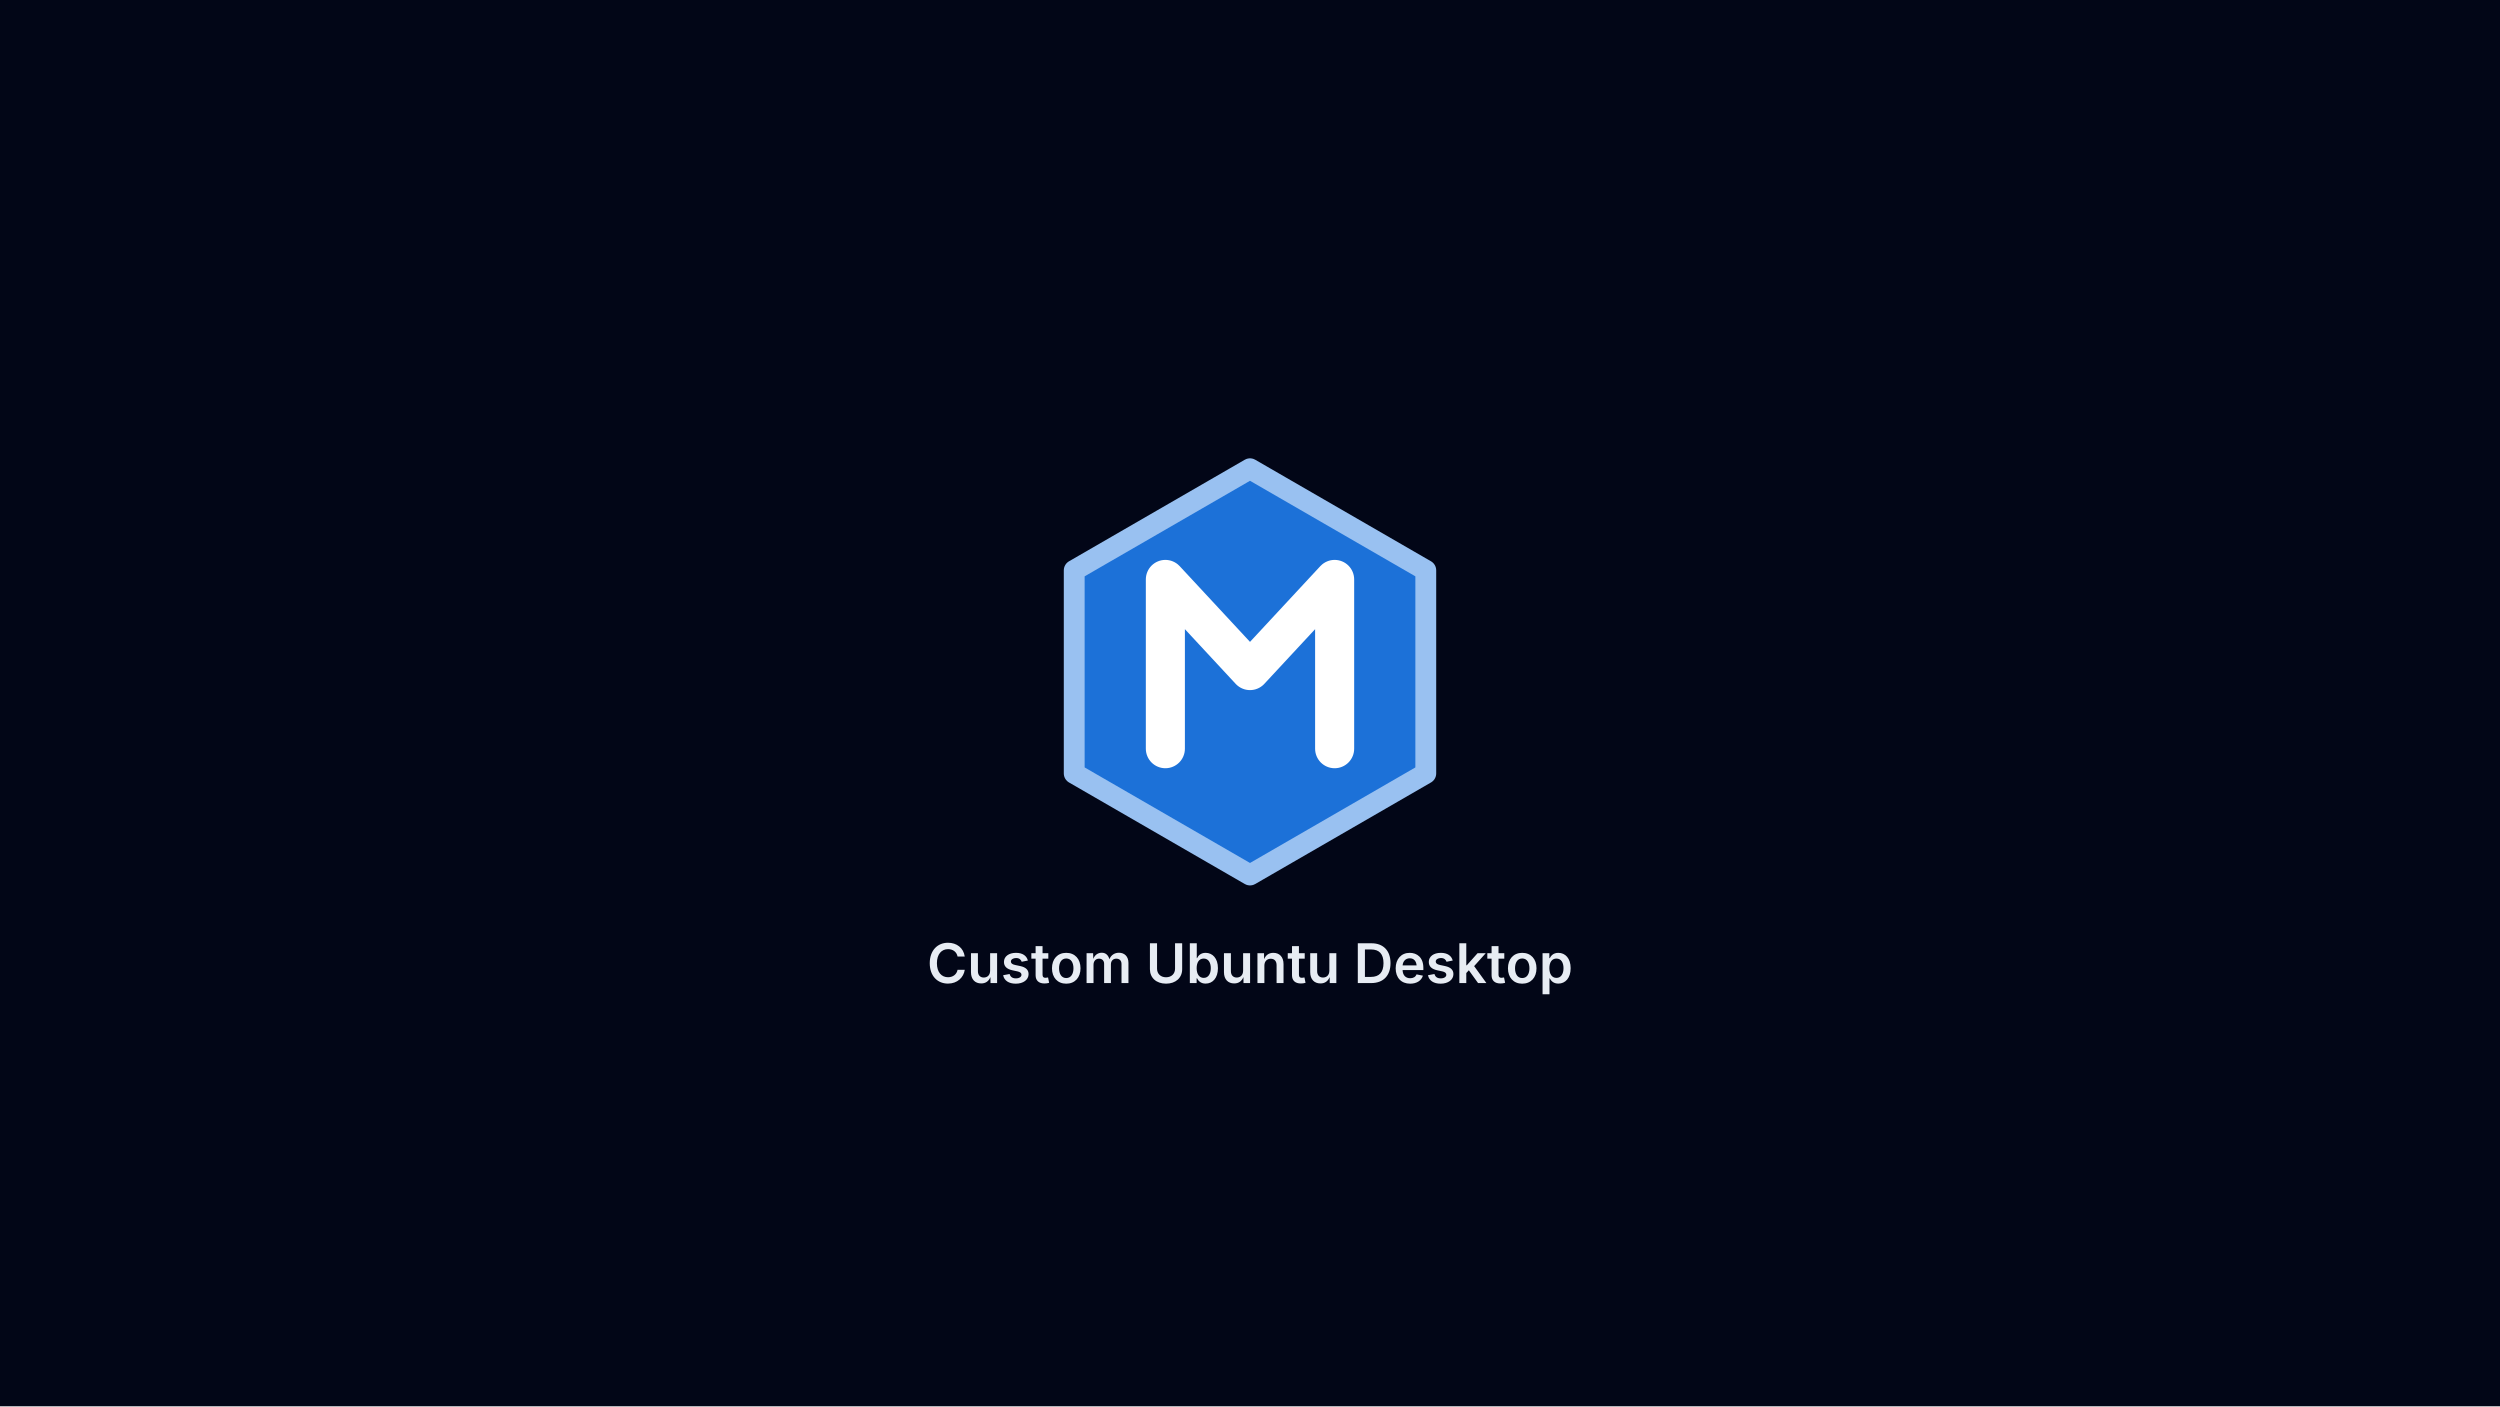
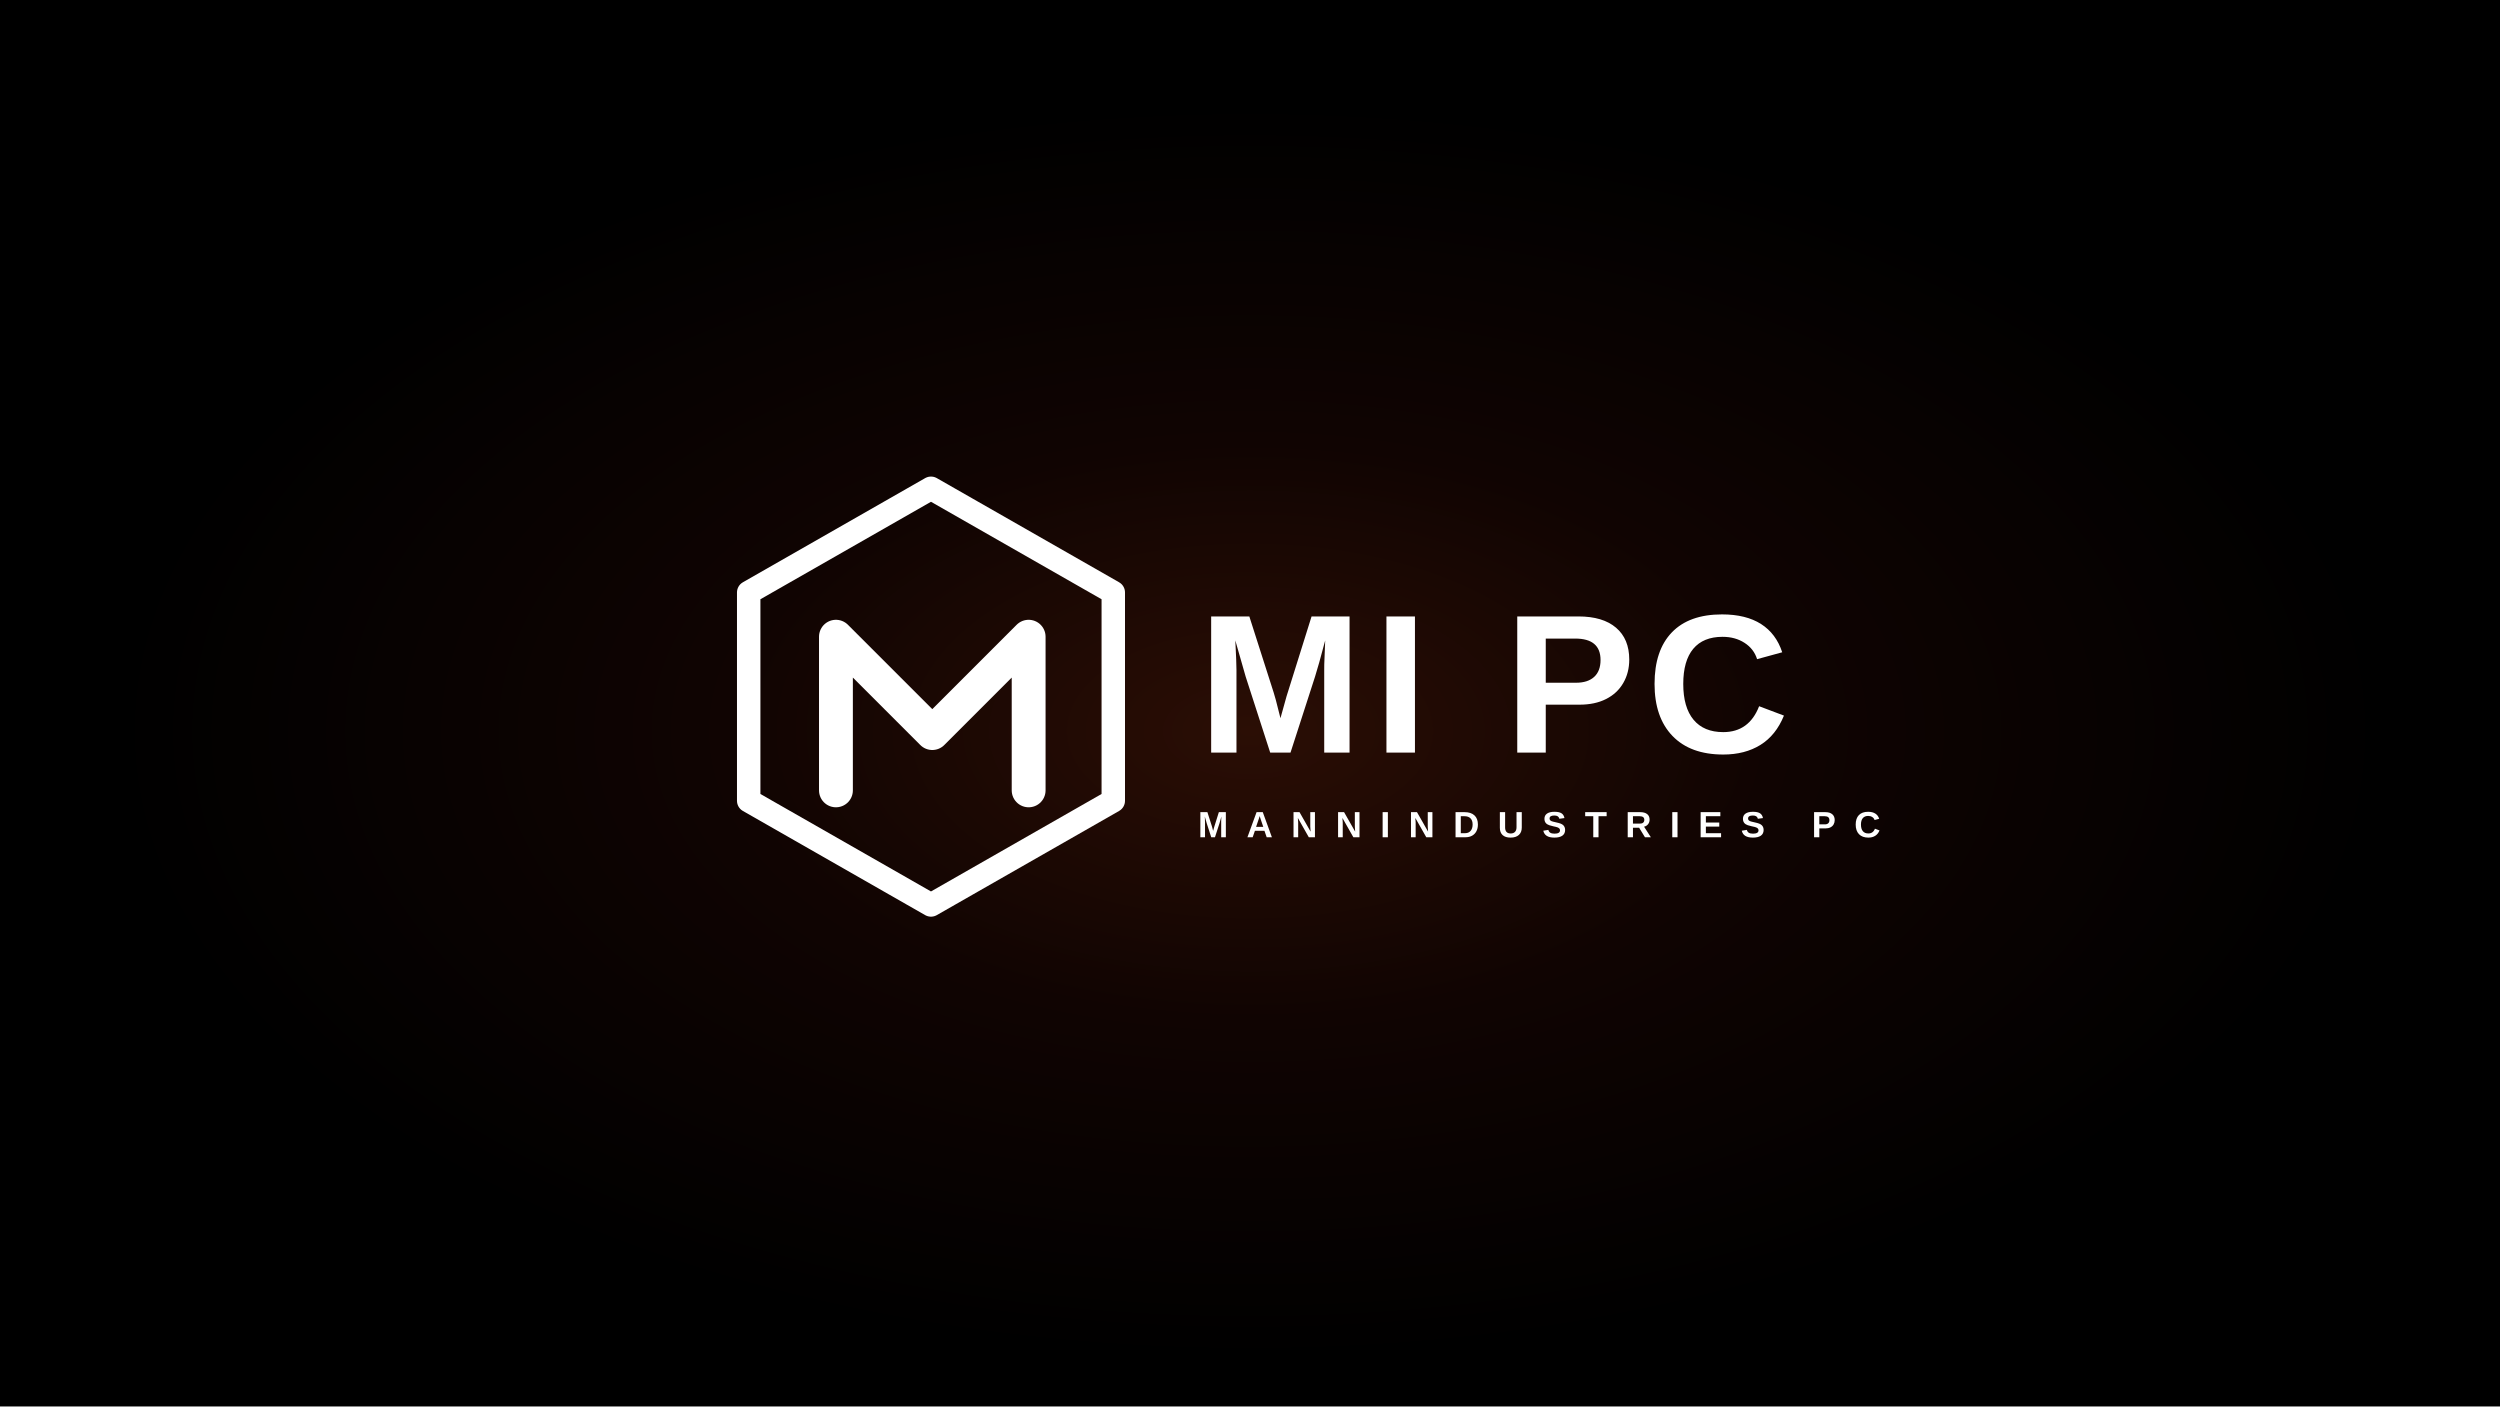
- <svg xmlns="http://www.w3.org/2000/svg" width="1920" height="1080" viewBox="0 0 1920 1080" role="img" aria-label="Custom Ubuntu Desktop minimal boot splash">
-   <rect width="1920" height="1080" fill="#020617" />
-   <polygon points="960,360 1095,438 1095,594 960,672 825,594 825,438" fill="#1c71d8" stroke="#99c1f1" stroke-width="16" stroke-linejoin="round" />
-   <path d="M895 575 L895 445 L960 515 L1025 445 L1025 575" fill="none" stroke="#ffffff" stroke-width="30" stroke-linecap="round" stroke-linejoin="round" />
-   <text x="960" y="755" text-anchor="middle" font-family="Inter, Helvetica, Arial, sans-serif" font-size="42" font-weight="600" fill="#e7ecf3">Custom Ubuntu Desktop</text>
+ <svg xmlns="http://www.w3.org/2000/svg" width="1920" height="1080" viewBox="0 0 1920 1080">
+   <defs>
+     <radialGradient id="glow" cx="50%" cy="52%" r="45%">
+       <stop offset="0%" stop-color="#2b0e05" />
+       <stop offset="46%" stop-color="#100402" />
+       <stop offset="100%" stop-color="#000000" />
+     </radialGradient>
+   </defs>
+   <rect width="1920" height="1080" fill="#000" />
+   <rect width="1920" height="1080" fill="url(#glow)" />
+   <g fill="none" stroke="#fff" stroke-width="18" stroke-linejoin="round" transform="translate(575 375)">
+     <polygon points="140,0 280,80 280,240 140,320 0,240 0,80" />
+   </g>
+   <path d="M642 607 V489 L716 563 L790 489 V607" fill="none" stroke="#fff" stroke-width="26" stroke-linecap="round" stroke-linejoin="round" />
+   <text x="920" y="578" fill="#fff" font-family="Arial, Helvetica, sans-serif" font-size="152" font-weight="800" letter-spacing="8">MI PC</text>
+   <text x="920" y="643" fill="#fff" font-family="Arial, Helvetica, sans-serif" font-size="28" font-weight="800" letter-spacing="14">MANNINDUSTRIES PC</text>
</svg>
